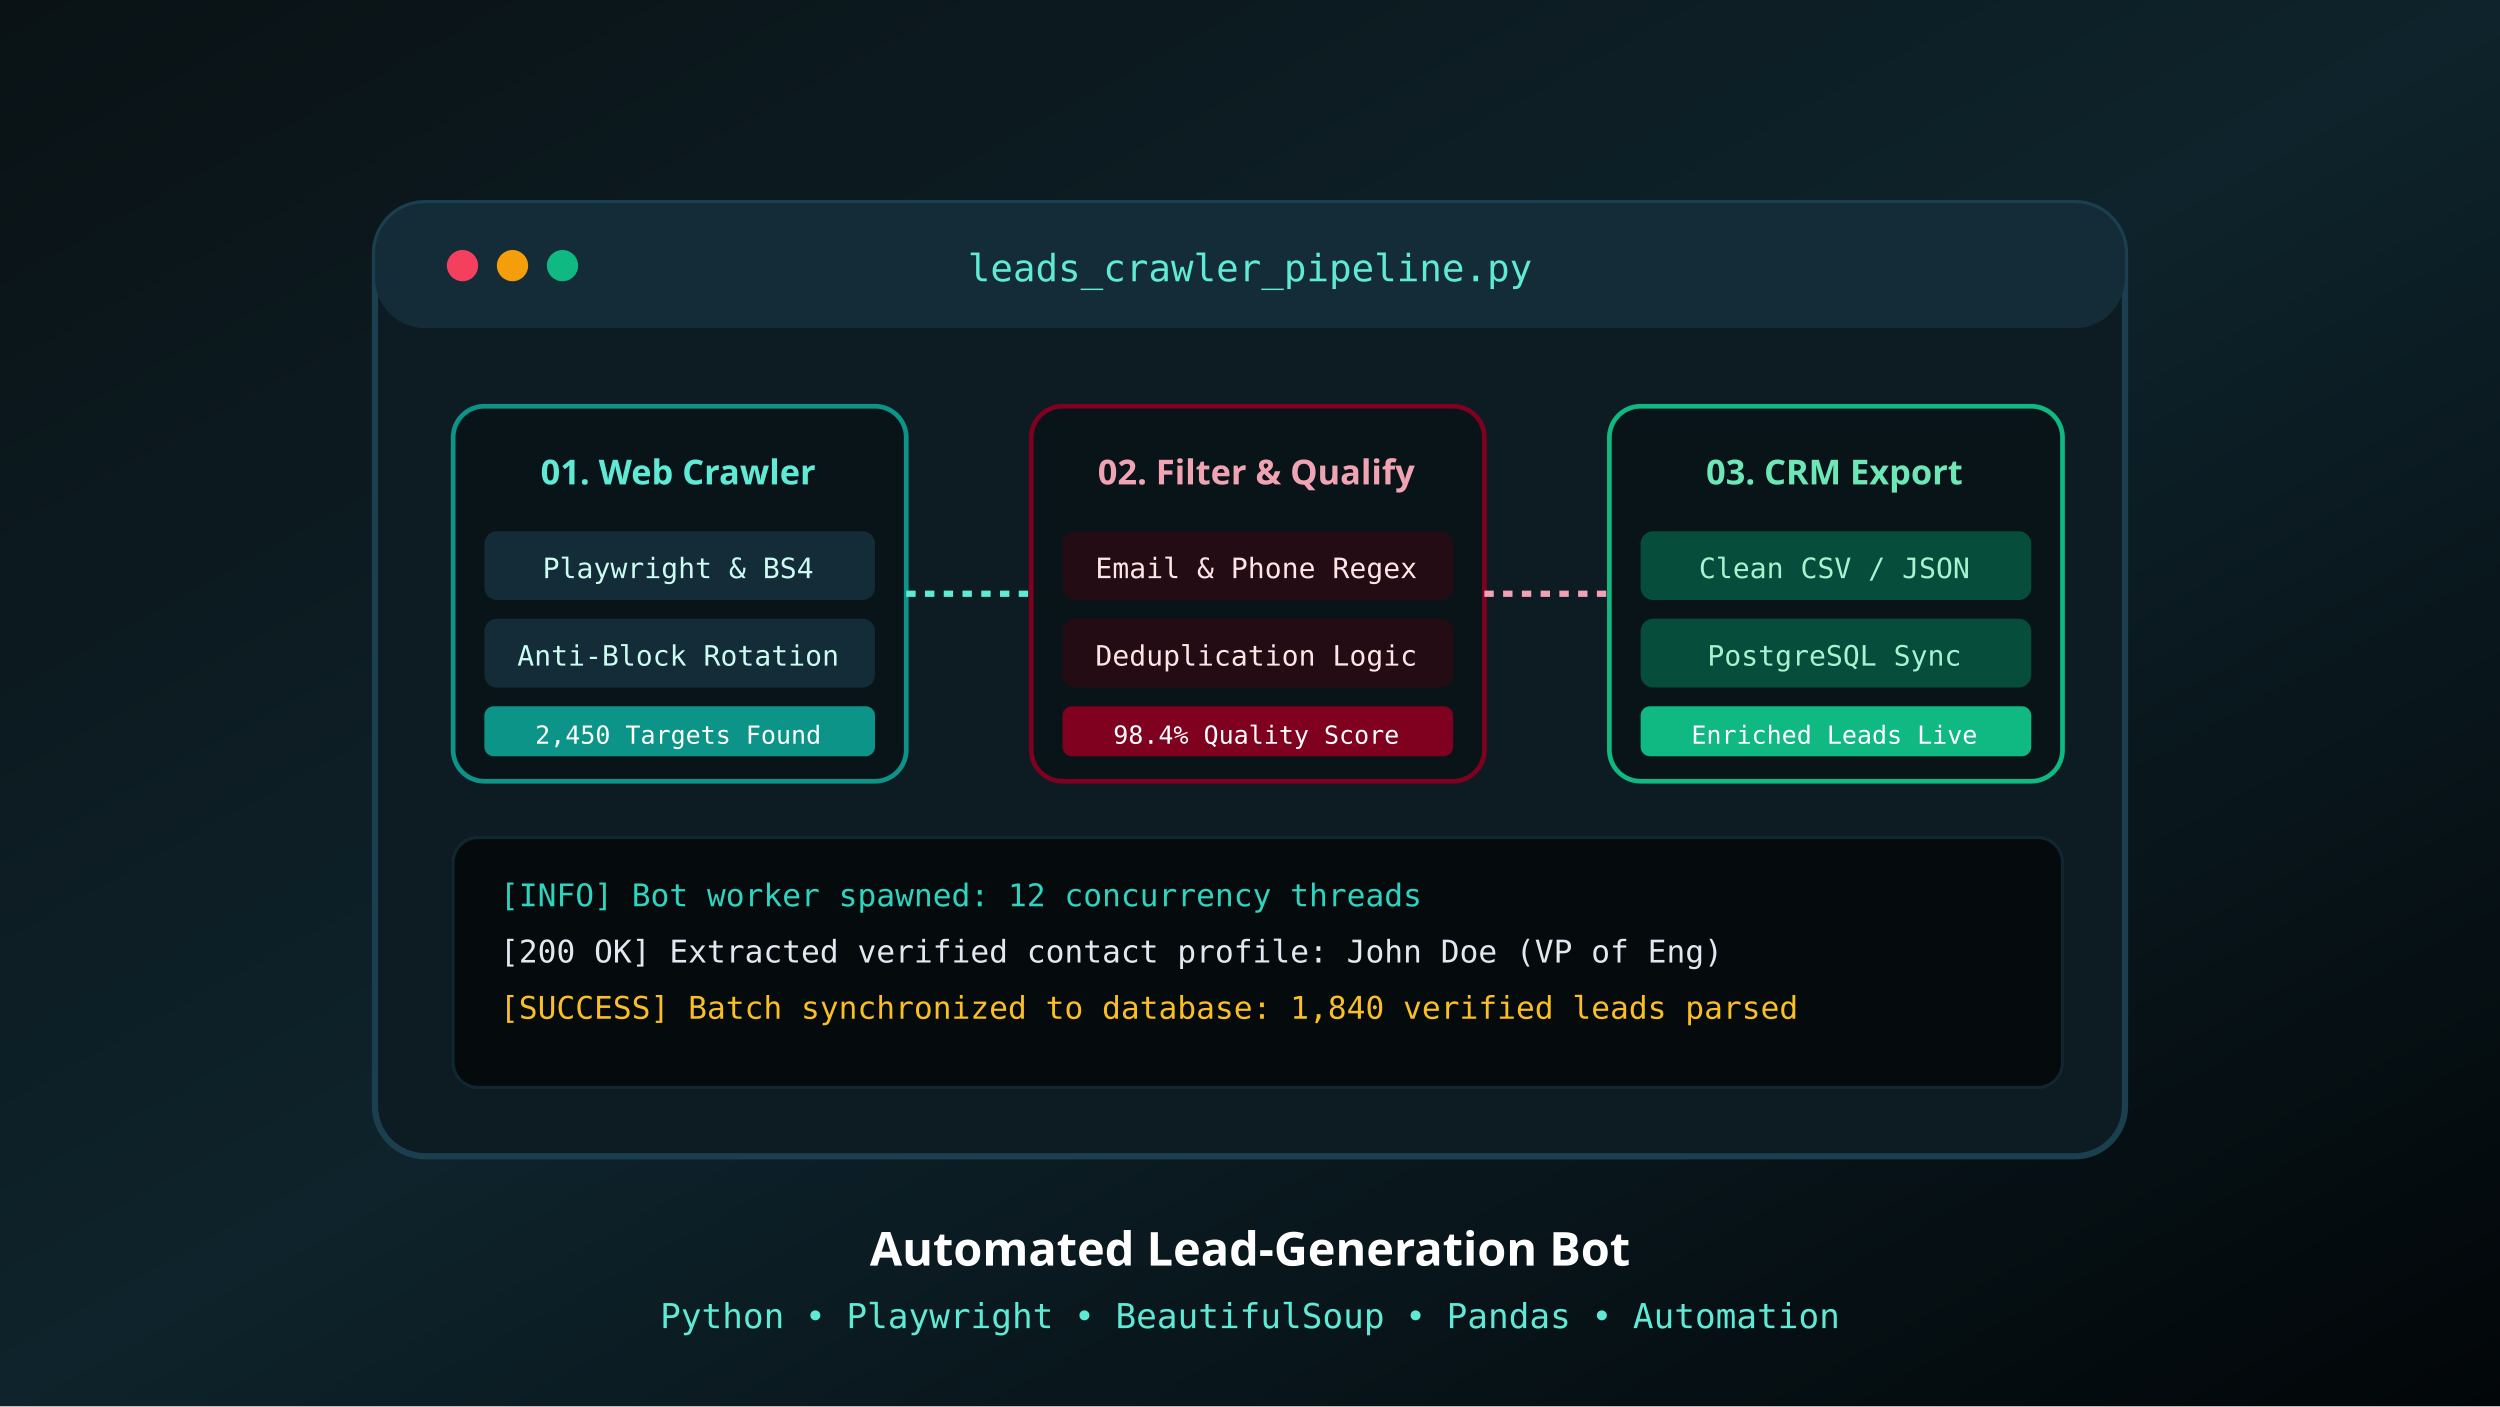
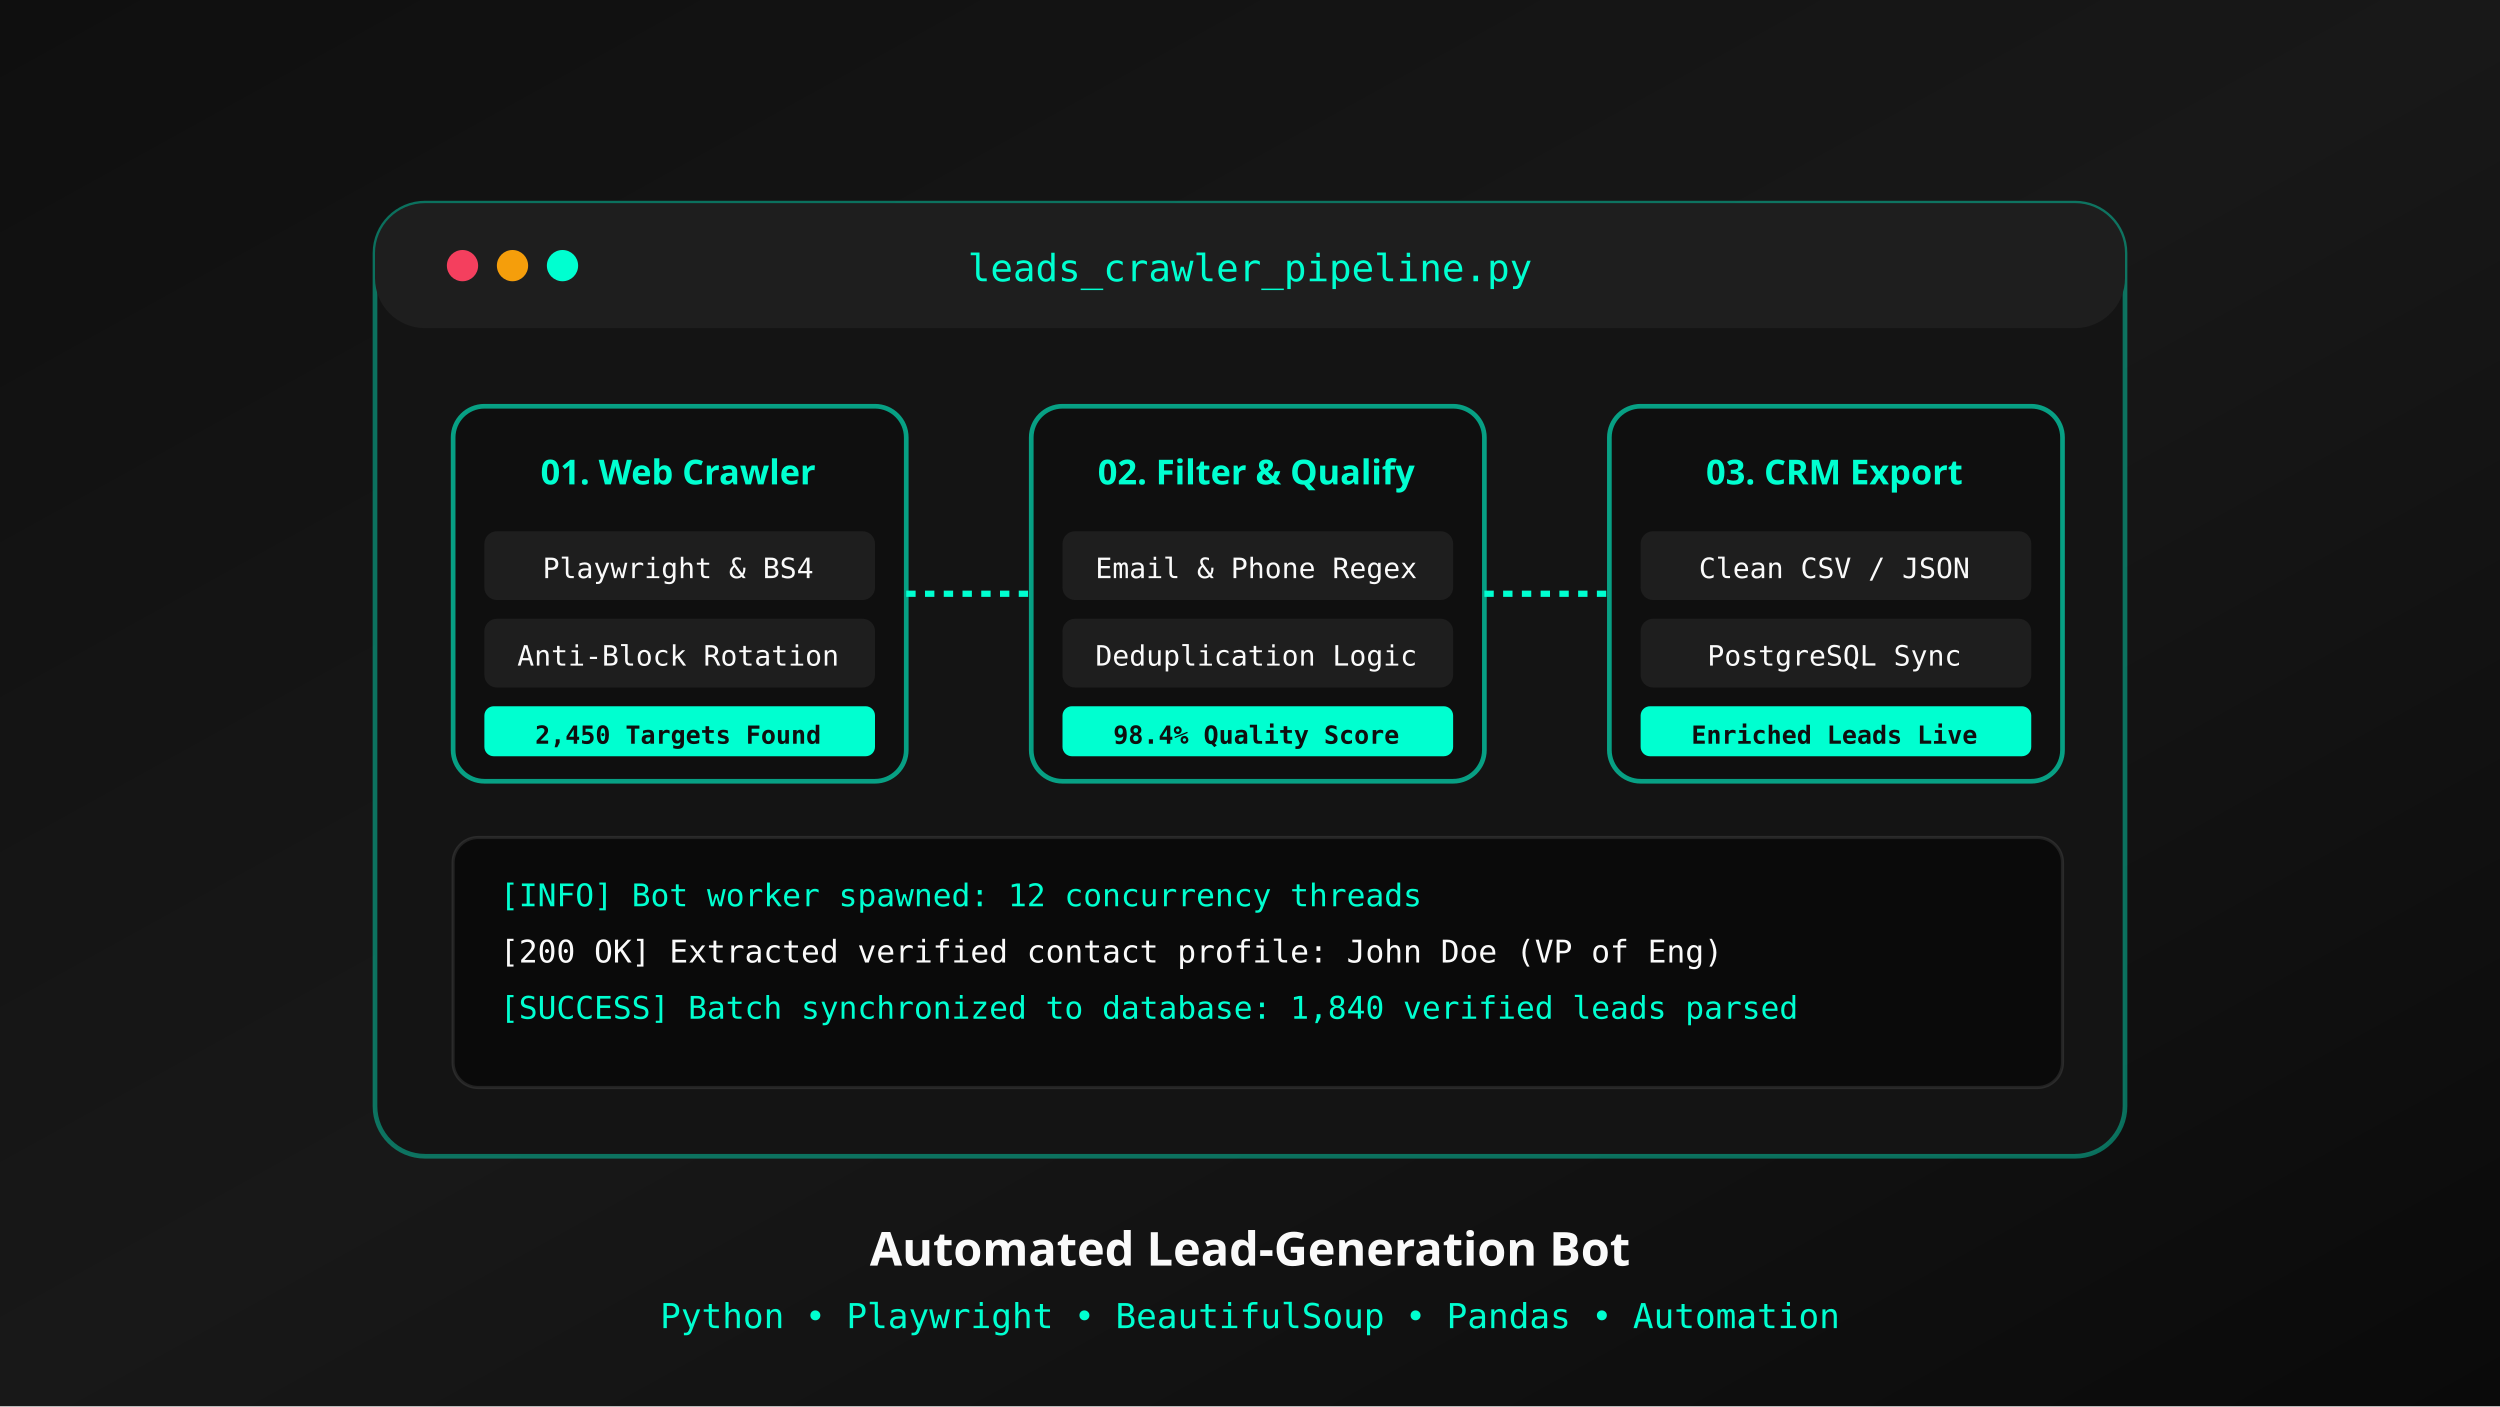
<svg xmlns="http://www.w3.org/2000/svg" viewBox="0 0 800 450" width="100%" height="100%">
  <defs>
    <linearGradient id="bg-leads" x1="0%" y1="0%" x2="100%" y2="100%">
-       <stop offset="0%" stop-color="#0a1215" />
-       <stop offset="50%" stop-color="#0e232b" />
-       <stop offset="100%" stop-color="#020608" />
+       <stop offset="0%" stop-color="#0F0F0F" />
+       <stop offset="50%" stop-color="#181818" />
+       <stop offset="100%" stop-color="#0A0A0A" />
    </linearGradient>
    <linearGradient id="glow-card" x1="0%" y1="0%" x2="100%" y2="0%">
-       <stop offset="0%" stop-color="#800020" />
-       <stop offset="100%" stop-color="#b92144" />
+       <stop offset="0%" stop-color="#00FFD0" />
+       <stop offset="100%" stop-color="#00CCA6" />
    </linearGradient>
  </defs>
  <rect width="800" height="450" fill="url(#bg-leads)" />
-   <rect x="120" y="65" width="560" height="305" rx="16" fill="#0d1b22" stroke="#1b3f4f" stroke-width="2" />
-   <rect x="120" y="65" width="560" height="40" rx="16" fill="#142c38" />
+   <rect x="120" y="65" width="560" height="305" rx="16" fill="#141414" stroke="#00FFD0" stroke-width="1.5" stroke-opacity="0.4" />
+   <rect x="120" y="65" width="560" height="40" rx="16" fill="#1E1E1E" />
  <circle cx="148" cy="85" r="5" fill="#f43f5e" />
  <circle cx="164" cy="85" r="5" fill="#f59e0b" />
-   <circle cx="180" cy="85" r="5" fill="#10b981" />
-   <text x="400" y="90" fill="#5eead4" font-family="monospace" font-size="12" text-anchor="middle">leads_crawler_pipeline.py</text>
-   <rect x="145" y="130" width="145" height="120" rx="10" fill="#091419" stroke="#0d9488" stroke-width="1.5" />
-   <text x="217" y="155" fill="#5eead4" font-family="sans-serif" font-weight="bold" font-size="11" text-anchor="middle">01. Web Crawler</text>
-   <rect x="155" y="170" width="125" height="22" rx="4" fill="#132c38" />
-   <text x="217" y="185" fill="#ccfbf1" font-family="monospace" font-size="9" text-anchor="middle">Playwright &amp; BS4</text>
-   <rect x="155" y="198" width="125" height="22" rx="4" fill="#132c38" />
-   <text x="217" y="213" fill="#ccfbf1" font-family="monospace" font-size="9" text-anchor="middle">Anti-Block Rotation</text>
-   <rect x="155" y="226" width="125" height="16" rx="3" fill="#0d9488" />
-   <text x="217" y="238" fill="#ffffff" font-family="monospace" font-size="8" text-anchor="middle">2,450 Targets Found</text>
-   <path d="M 290 190 L 330 190" stroke="#5eead4" stroke-width="2" stroke-dasharray="3" fill="none" />
-   <rect x="330" y="130" width="145" height="120" rx="10" fill="#091419" stroke="#800020" stroke-width="1.5" />
-   <text x="402" y="155" fill="#f0a3b3" font-family="sans-serif" font-weight="bold" font-size="11" text-anchor="middle">02. Filter &amp; Qualify</text>
-   <rect x="340" y="170" width="125" height="22" rx="4" fill="#240c14" />
-   <text x="402" y="185" fill="#ffe4e6" font-family="monospace" font-size="9" text-anchor="middle">Email &amp; Phone Regex</text>
-   <rect x="340" y="198" width="125" height="22" rx="4" fill="#240c14" />
-   <text x="402" y="213" fill="#ffe4e6" font-family="monospace" font-size="9" text-anchor="middle">Deduplication Logic</text>
-   <rect x="340" y="226" width="125" height="16" rx="3" fill="#800020" />
-   <text x="402" y="238" fill="#ffffff" font-family="monospace" font-size="8" text-anchor="middle">98.4% Quality Score</text>
-   <path d="M 475 190 L 515 190" stroke="#f0a3b3" stroke-width="2" stroke-dasharray="3" fill="none" />
-   <rect x="515" y="130" width="145" height="120" rx="10" fill="#091419" stroke="#10b981" stroke-width="1.5" />
-   <text x="587" y="155" fill="#6ee7b7" font-family="sans-serif" font-weight="bold" font-size="11" text-anchor="middle">03. CRM Export</text>
-   <rect x="525" y="170" width="125" height="22" rx="4" fill="#064e3b" />
-   <text x="587" y="185" fill="#a7f3d0" font-family="monospace" font-size="9" text-anchor="middle">Clean CSV / JSON</text>
-   <rect x="525" y="198" width="125" height="22" rx="4" fill="#064e3b" />
-   <text x="587" y="213" fill="#a7f3d0" font-family="monospace" font-size="9" text-anchor="middle">PostgreSQL Sync</text>
-   <rect x="525" y="226" width="125" height="16" rx="3" fill="#10b981" />
-   <text x="587" y="238" fill="#ffffff" font-family="monospace" font-size="8" text-anchor="middle">Enriched Leads Live</text>
-   <rect x="145" y="268" width="515" height="80" rx="8" fill="#050a0d" stroke="#112730" stroke-width="1" />
-   <text x="160" y="290" fill="#2dd4bf" font-family="monospace" font-size="10">[INFO] Bot worker spawned: 12 concurrency threads</text>
-   <text x="160" y="308" fill="#e2e8f0" font-family="monospace" font-size="10">[200 OK] Extracted verified contact profile: John Doe (VP of Eng)</text>
-   <text x="160" y="326" fill="#fbbf24" font-family="monospace" font-size="10">[SUCCESS] Batch synchronized to database: 1,840 verified leads parsed</text>
-   <text x="400" y="405" fill="#ffffff" font-family="sans-serif" font-weight="bold" font-size="15" text-anchor="middle">Automated Lead-Generation Bot</text>
-   <text x="400" y="425" fill="#5eead4" font-family="monospace" font-size="11" text-anchor="middle">Python • Playwright • BeautifulSoup • Pandas • Automation</text>
+   <circle cx="180" cy="85" r="5" fill="#00FFD0" />
+   <text x="400" y="90" fill="#00FFD0" font-family="monospace" font-size="12" text-anchor="middle">leads_crawler_pipeline.py</text>
+   <rect x="145" y="130" width="145" height="120" rx="10" fill="#0F0F0F" stroke="#00FFD0" stroke-width="1.5" stroke-opacity="0.6" />
+   <text x="217" y="155" fill="#00FFD0" font-family="sans-serif" font-weight="bold" font-size="11" text-anchor="middle">01. Web Crawler</text>
+   <rect x="155" y="170" width="125" height="22" rx="4" fill="#1E1E1E" />
+   <text x="217" y="185" fill="#FAFAFA" font-family="monospace" font-size="9" text-anchor="middle">Playwright &amp; BS4</text>
+   <rect x="155" y="198" width="125" height="22" rx="4" fill="#1E1E1E" />
+   <text x="217" y="213" fill="#FAFAFA" font-family="monospace" font-size="9" text-anchor="middle">Anti-Block Rotation</text>
+   <rect x="155" y="226" width="125" height="16" rx="3" fill="#00FFD0" />
+   <text x="217" y="238" fill="#0F0F0F" font-family="monospace" font-weight="bold" font-size="8" text-anchor="middle">2,450 Targets Found</text>
+   <path d="M 290 190 L 330 190" stroke="#00FFD0" stroke-width="2" stroke-dasharray="3" fill="none" />
+   <rect x="330" y="130" width="145" height="120" rx="10" fill="#0F0F0F" stroke="#00FFD0" stroke-width="1.5" stroke-opacity="0.6" />
+   <text x="402" y="155" fill="#00FFD0" font-family="sans-serif" font-weight="bold" font-size="11" text-anchor="middle">02. Filter &amp; Qualify</text>
+   <rect x="340" y="170" width="125" height="22" rx="4" fill="#1E1E1E" />
+   <text x="402" y="185" fill="#FAFAFA" font-family="monospace" font-size="9" text-anchor="middle">Email &amp; Phone Regex</text>
+   <rect x="340" y="198" width="125" height="22" rx="4" fill="#1E1E1E" />
+   <text x="402" y="213" fill="#FAFAFA" font-family="monospace" font-size="9" text-anchor="middle">Deduplication Logic</text>
+   <rect x="340" y="226" width="125" height="16" rx="3" fill="#00FFD0" />
+   <text x="402" y="238" fill="#0F0F0F" font-family="monospace" font-weight="bold" font-size="8" text-anchor="middle">98.4% Quality Score</text>
+   <path d="M 475 190 L 515 190" stroke="#00FFD0" stroke-width="2" stroke-dasharray="3" fill="none" />
+   <rect x="515" y="130" width="145" height="120" rx="10" fill="#0F0F0F" stroke="#00FFD0" stroke-width="1.5" stroke-opacity="0.6" />
+   <text x="587" y="155" fill="#00FFD0" font-family="sans-serif" font-weight="bold" font-size="11" text-anchor="middle">03. CRM Export</text>
+   <rect x="525" y="170" width="125" height="22" rx="4" fill="#1E1E1E" />
+   <text x="587" y="185" fill="#FAFAFA" font-family="monospace" font-size="9" text-anchor="middle">Clean CSV / JSON</text>
+   <rect x="525" y="198" width="125" height="22" rx="4" fill="#1E1E1E" />
+   <text x="587" y="213" fill="#FAFAFA" font-family="monospace" font-size="9" text-anchor="middle">PostgreSQL Sync</text>
+   <rect x="525" y="226" width="125" height="16" rx="3" fill="#00FFD0" />
+   <text x="587" y="238" fill="#0F0F0F" font-family="monospace" font-weight="bold" font-size="8" text-anchor="middle">Enriched Leads Live</text>
+   <rect x="145" y="268" width="515" height="80" rx="8" fill="#0A0A0A" stroke="rgba(255,255,255,0.1)" stroke-width="1" />
+   <text x="160" y="290" fill="#00FFD0" font-family="monospace" font-size="10">[INFO] Bot worker spawned: 12 concurrency threads</text>
+   <text x="160" y="308" fill="#FAFAFA" font-family="monospace" font-size="10">[200 OK] Extracted verified contact profile: John Doe (VP of Eng)</text>
+   <text x="160" y="326" fill="#00FFD0" font-family="monospace" font-size="10">[SUCCESS] Batch synchronized to database: 1,840 verified leads parsed</text>
+   <text x="400" y="405" fill="#FAFAFA" font-family="sans-serif" font-weight="bold" font-size="15" text-anchor="middle">Automated Lead-Generation Bot</text>
+   <text x="400" y="425" fill="#00FFD0" font-family="monospace" font-size="11" text-anchor="middle">Python • Playwright • BeautifulSoup • Pandas • Automation</text>
</svg>
